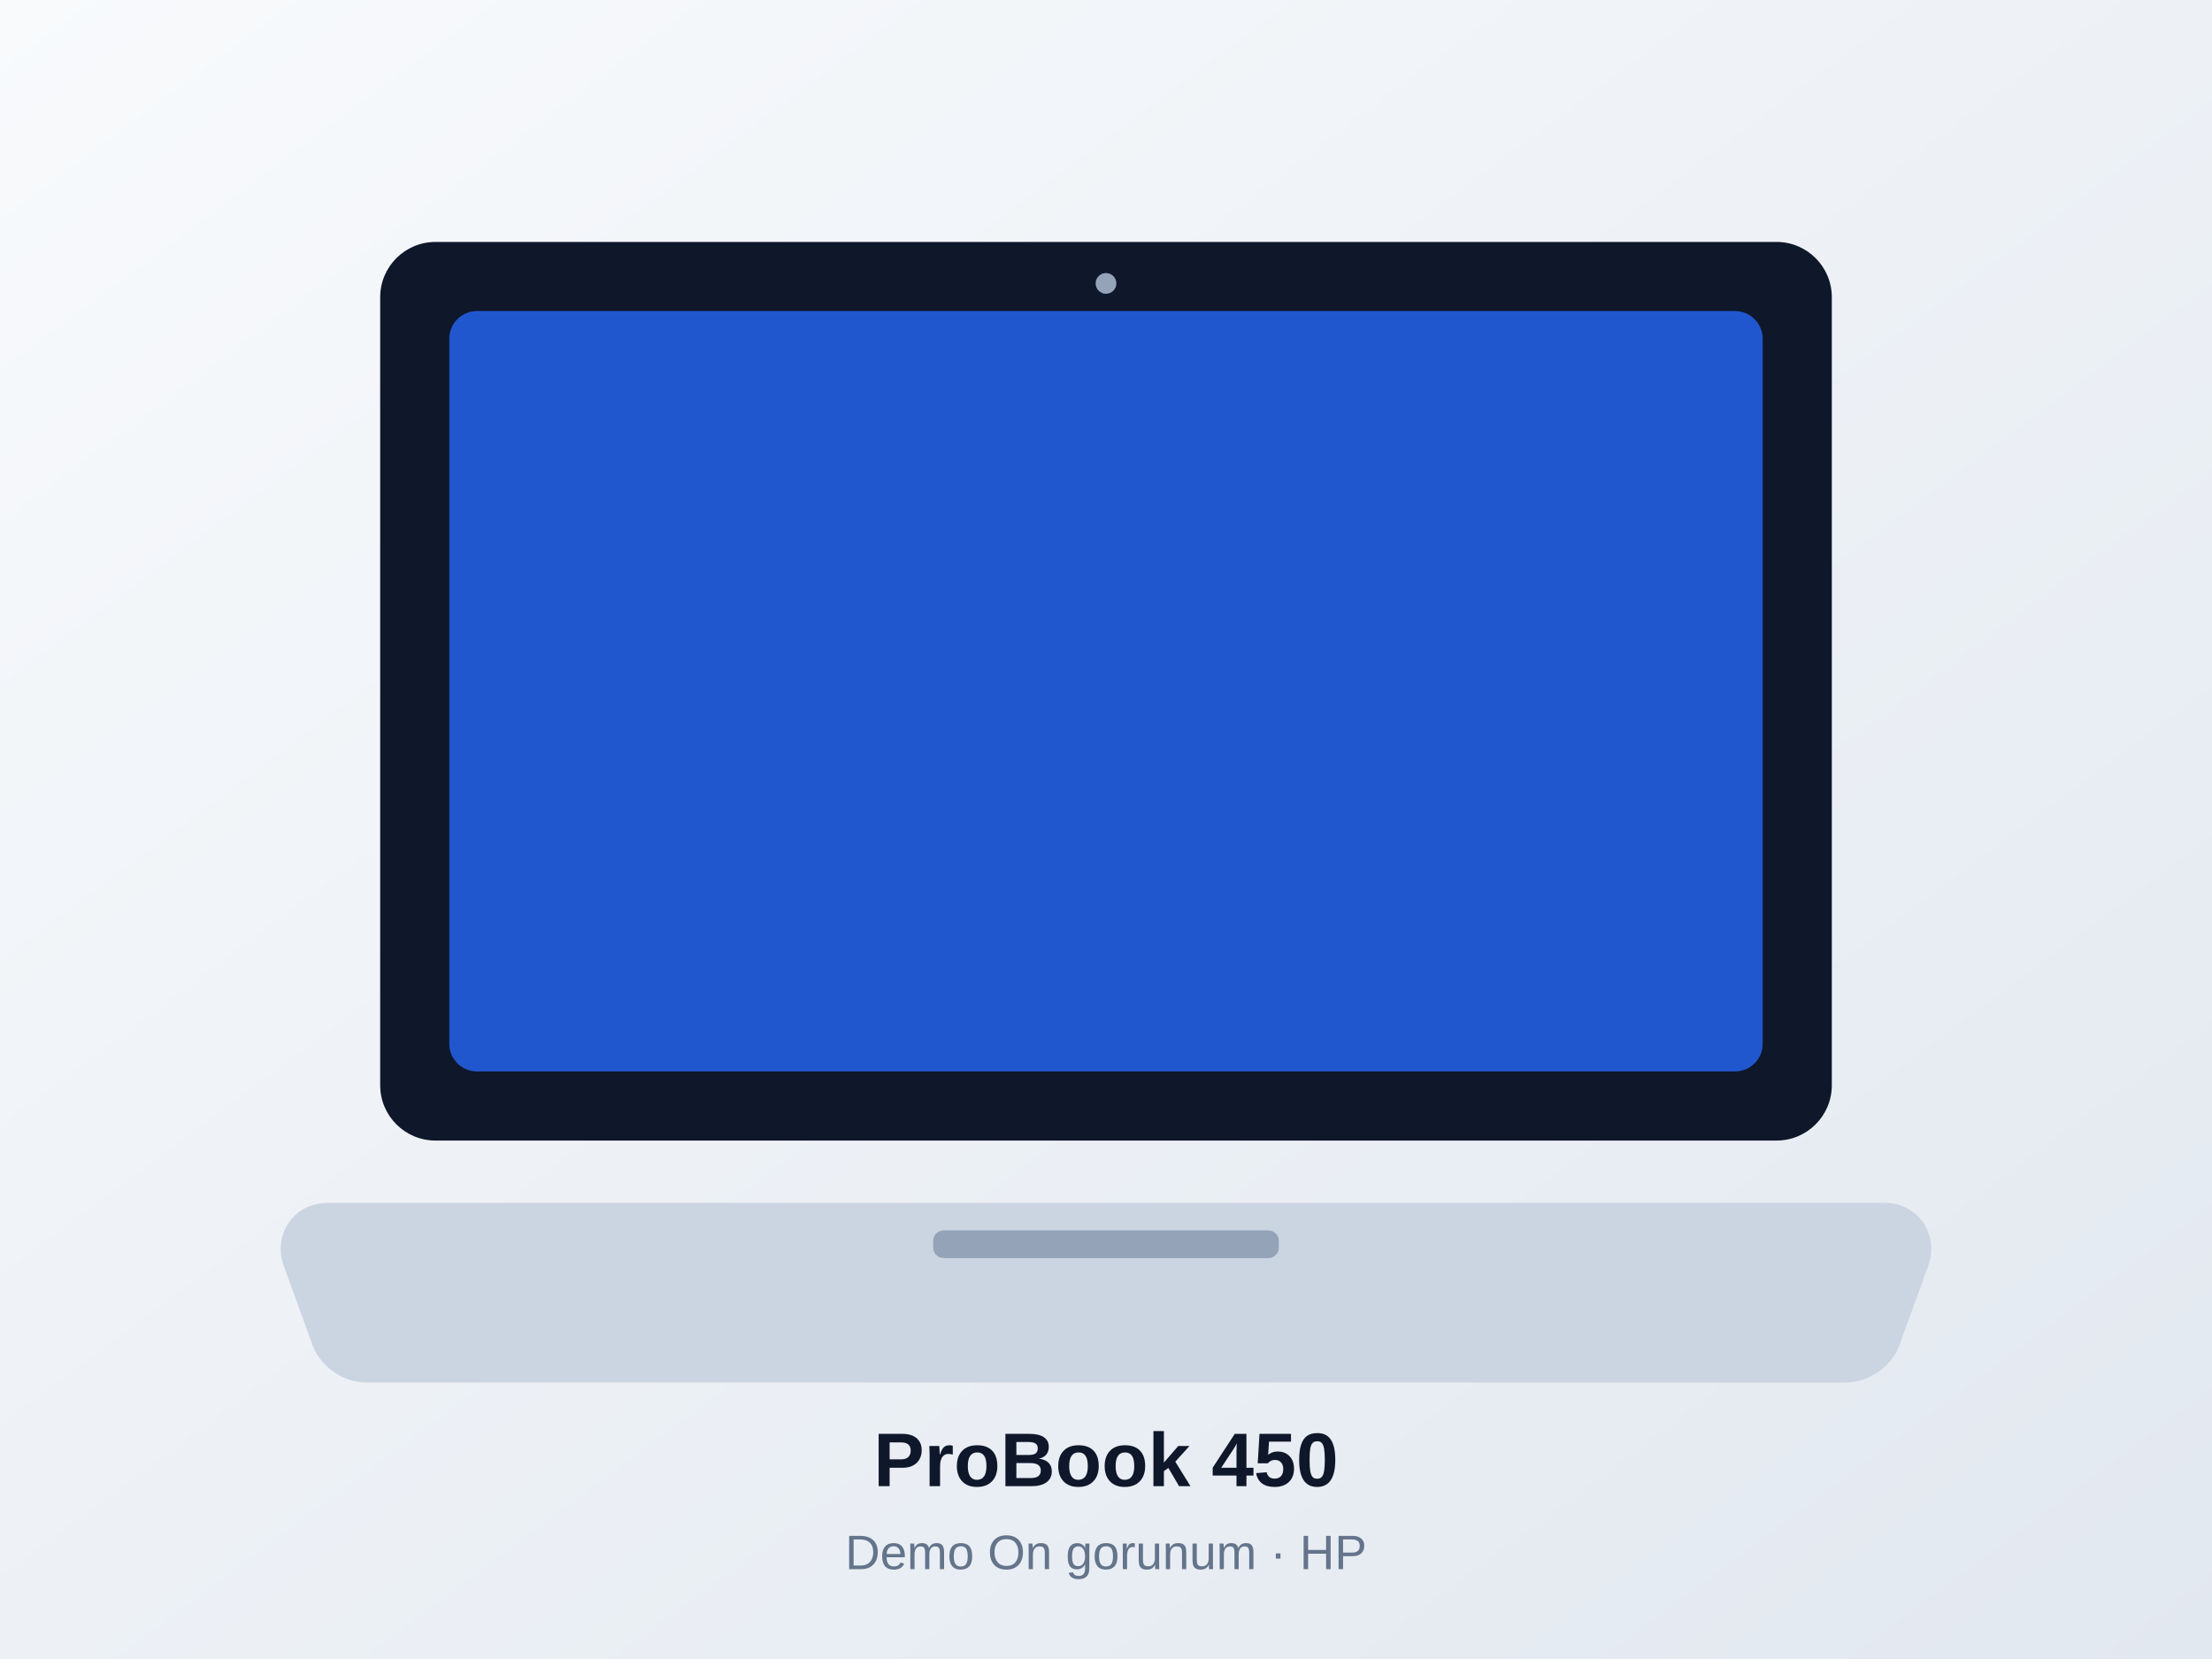
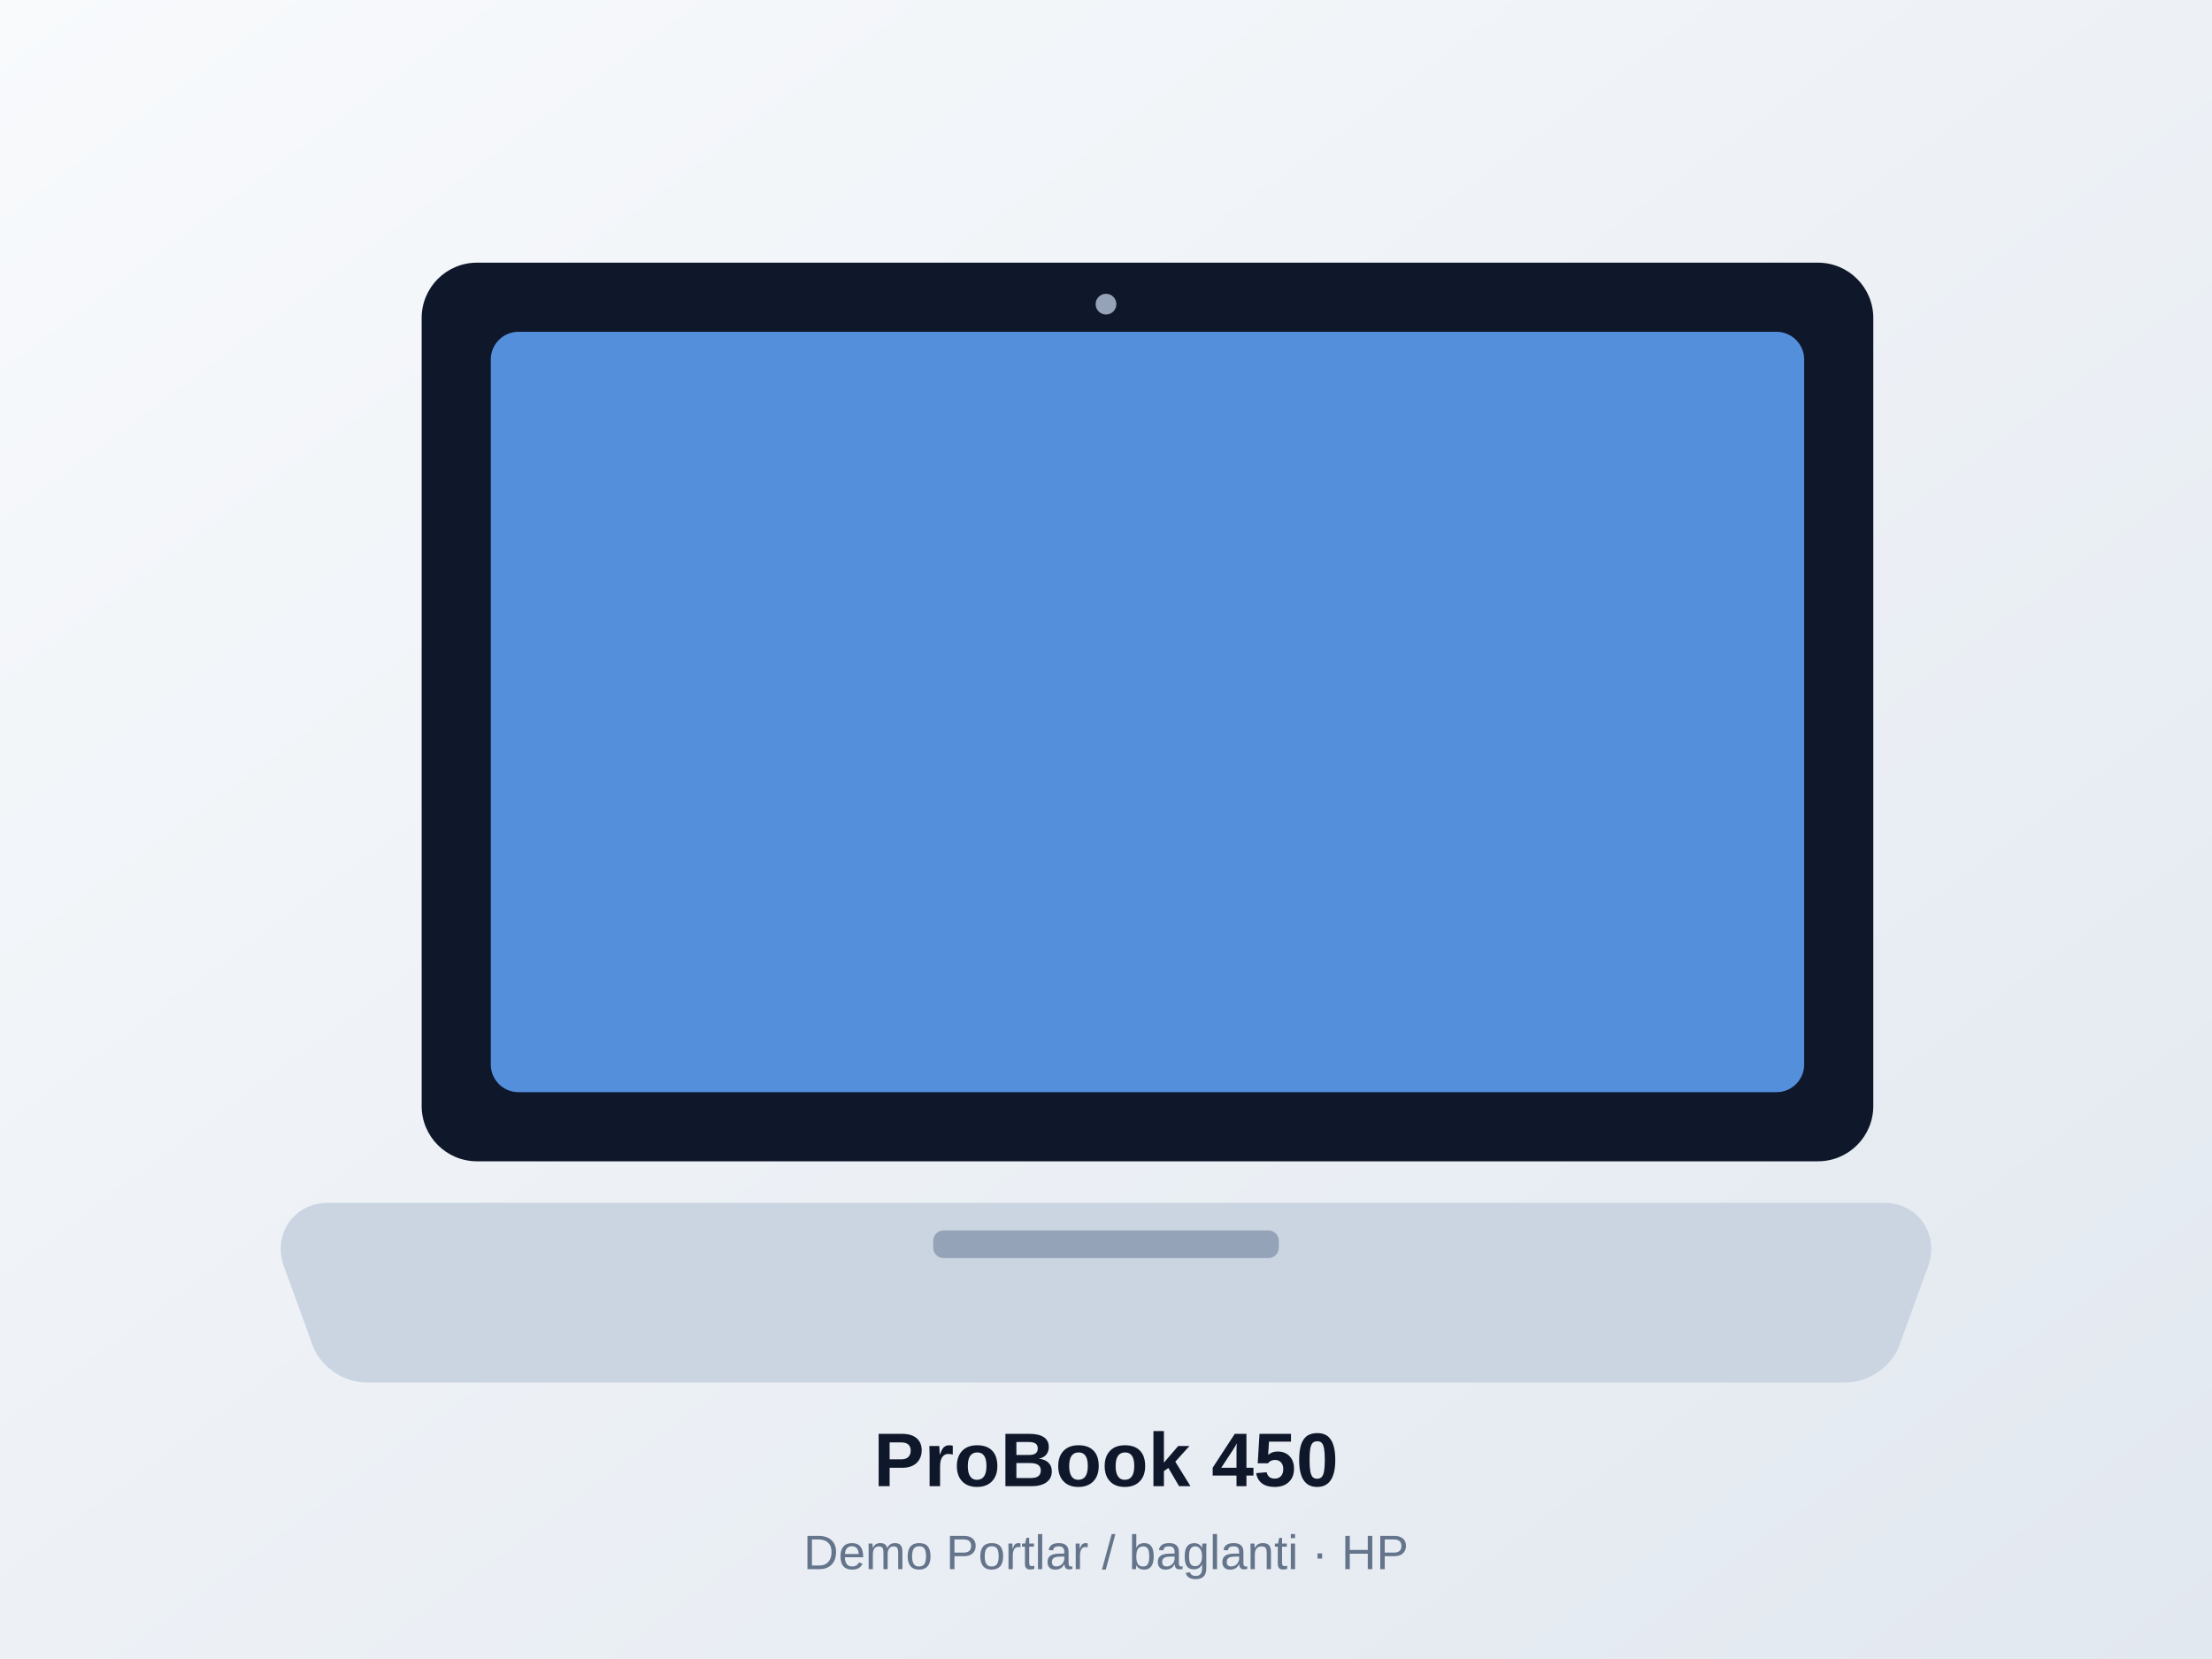
- <svg xmlns="http://www.w3.org/2000/svg" width="640" height="480" viewBox="0 0 640 480" role="img" aria-label="ProBook 450 Kapak">
+ <svg xmlns="http://www.w3.org/2000/svg" width="640" height="480" viewBox="0 0 640 480" role="img" aria-label="ProBook 450 Port">
  <defs>
    <linearGradient id="bg" x1="0" y1="0" x2="1" y2="1">
      <stop offset="0%" stop-color="#f8fafc" />
      <stop offset="100%" stop-color="#e2e8f0" />
    </linearGradient>
  </defs>
  <rect width="640" height="480" fill="url(#bg)" />
-   <rect x="110" y="70" width="420" height="260" rx="16" fill="#0f172a" />
-   <rect x="130" y="90" width="380" height="220" rx="8" fill="#2563eb" opacity="0.85" />
-   <circle cx="320" cy="82" r="3" fill="#94a3b8" />
+   <rect x="122" y="76" width="420" height="260" rx="16" fill="#0f172a" />
+   <rect x="142" y="96" width="380" height="220" rx="8" fill="#60a5fa" opacity="0.85" />
+   <circle cx="320" cy="88" r="3" fill="#94a3b8" />
  <path d="M95 348h450c10 0 16 9 13 18l-8 22c-2 7-9 12-16 12H106c-7 0-14-5-16-12l-8-22c-3-9 3-18 13-18z" fill="#cbd5e1" />
  <rect x="270" y="356" width="100" height="8" rx="3" fill="#94a3b8" />
  <text x="320" y="430" text-anchor="middle" font-family="Arial, Helvetica, sans-serif" font-size="22" font-weight="700" fill="#0f172a">ProBook 450</text>
-   <text x="320" y="454" text-anchor="middle" font-family="Arial, Helvetica, sans-serif" font-size="14" fill="#64748b">Demo On gorunum · HP</text>
+   <text x="320" y="454" text-anchor="middle" font-family="Arial, Helvetica, sans-serif" font-size="14" fill="#64748b">Demo Portlar / baglanti · HP</text>
</svg>
